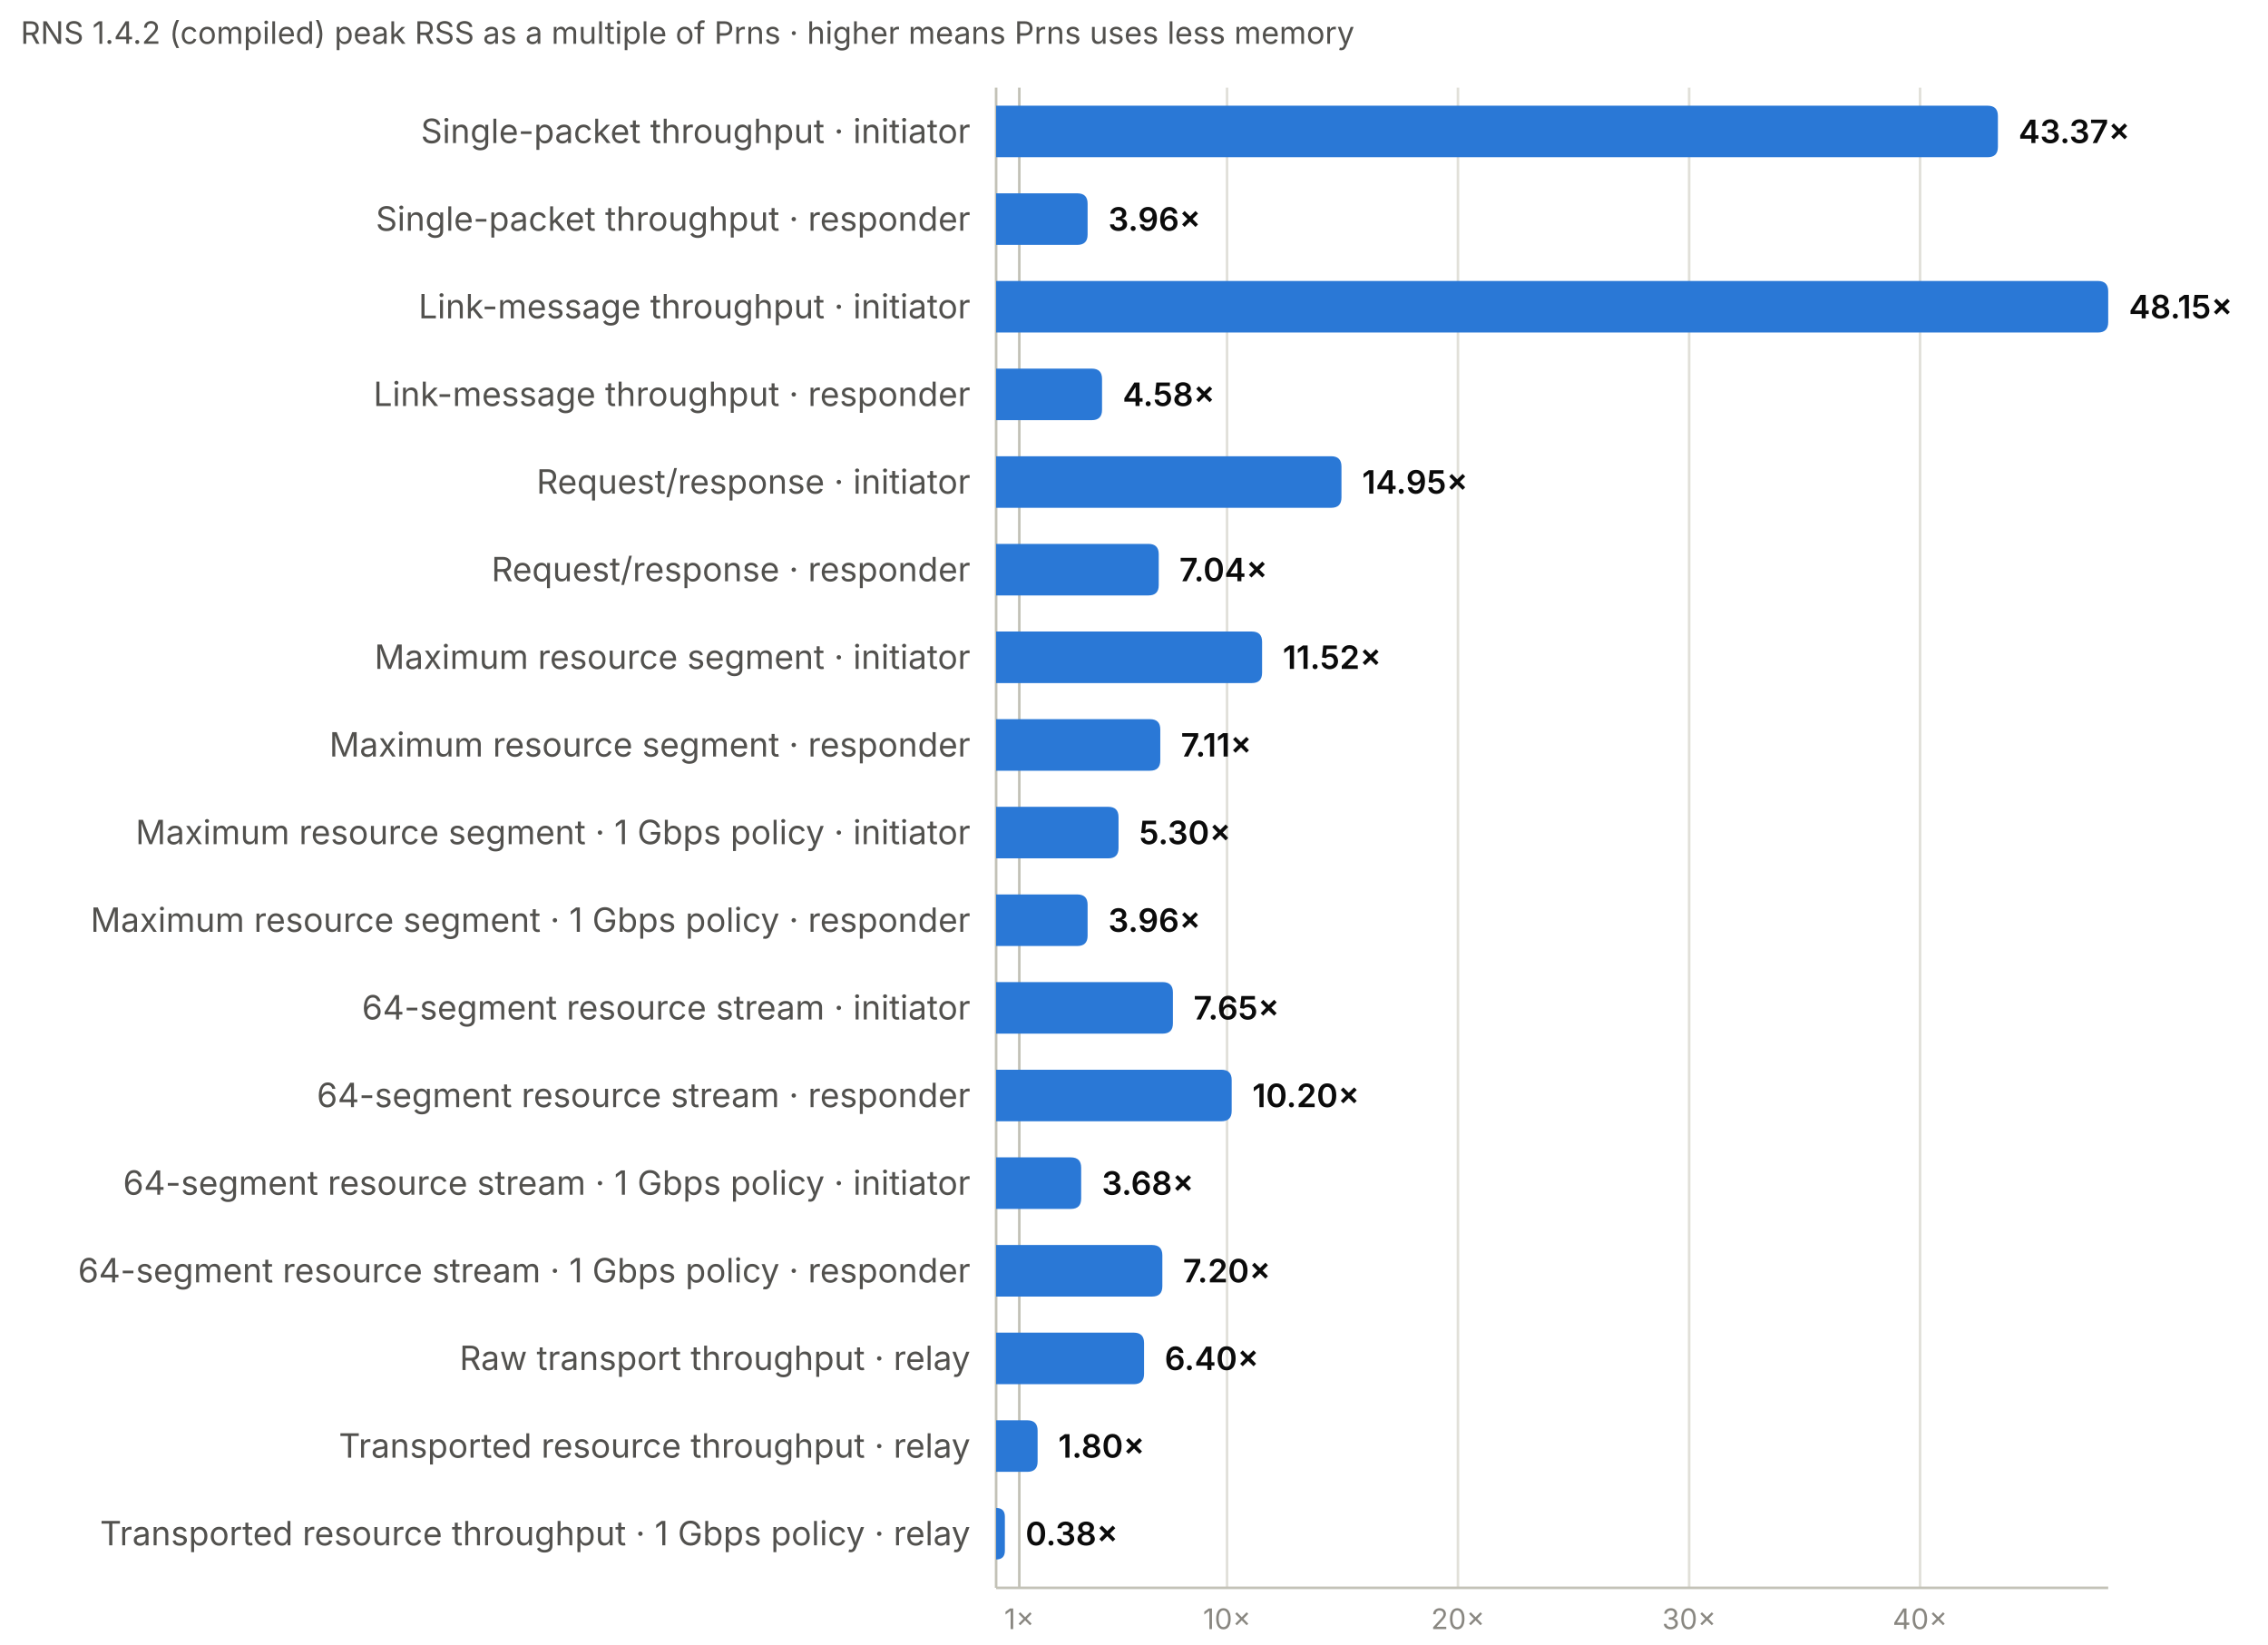
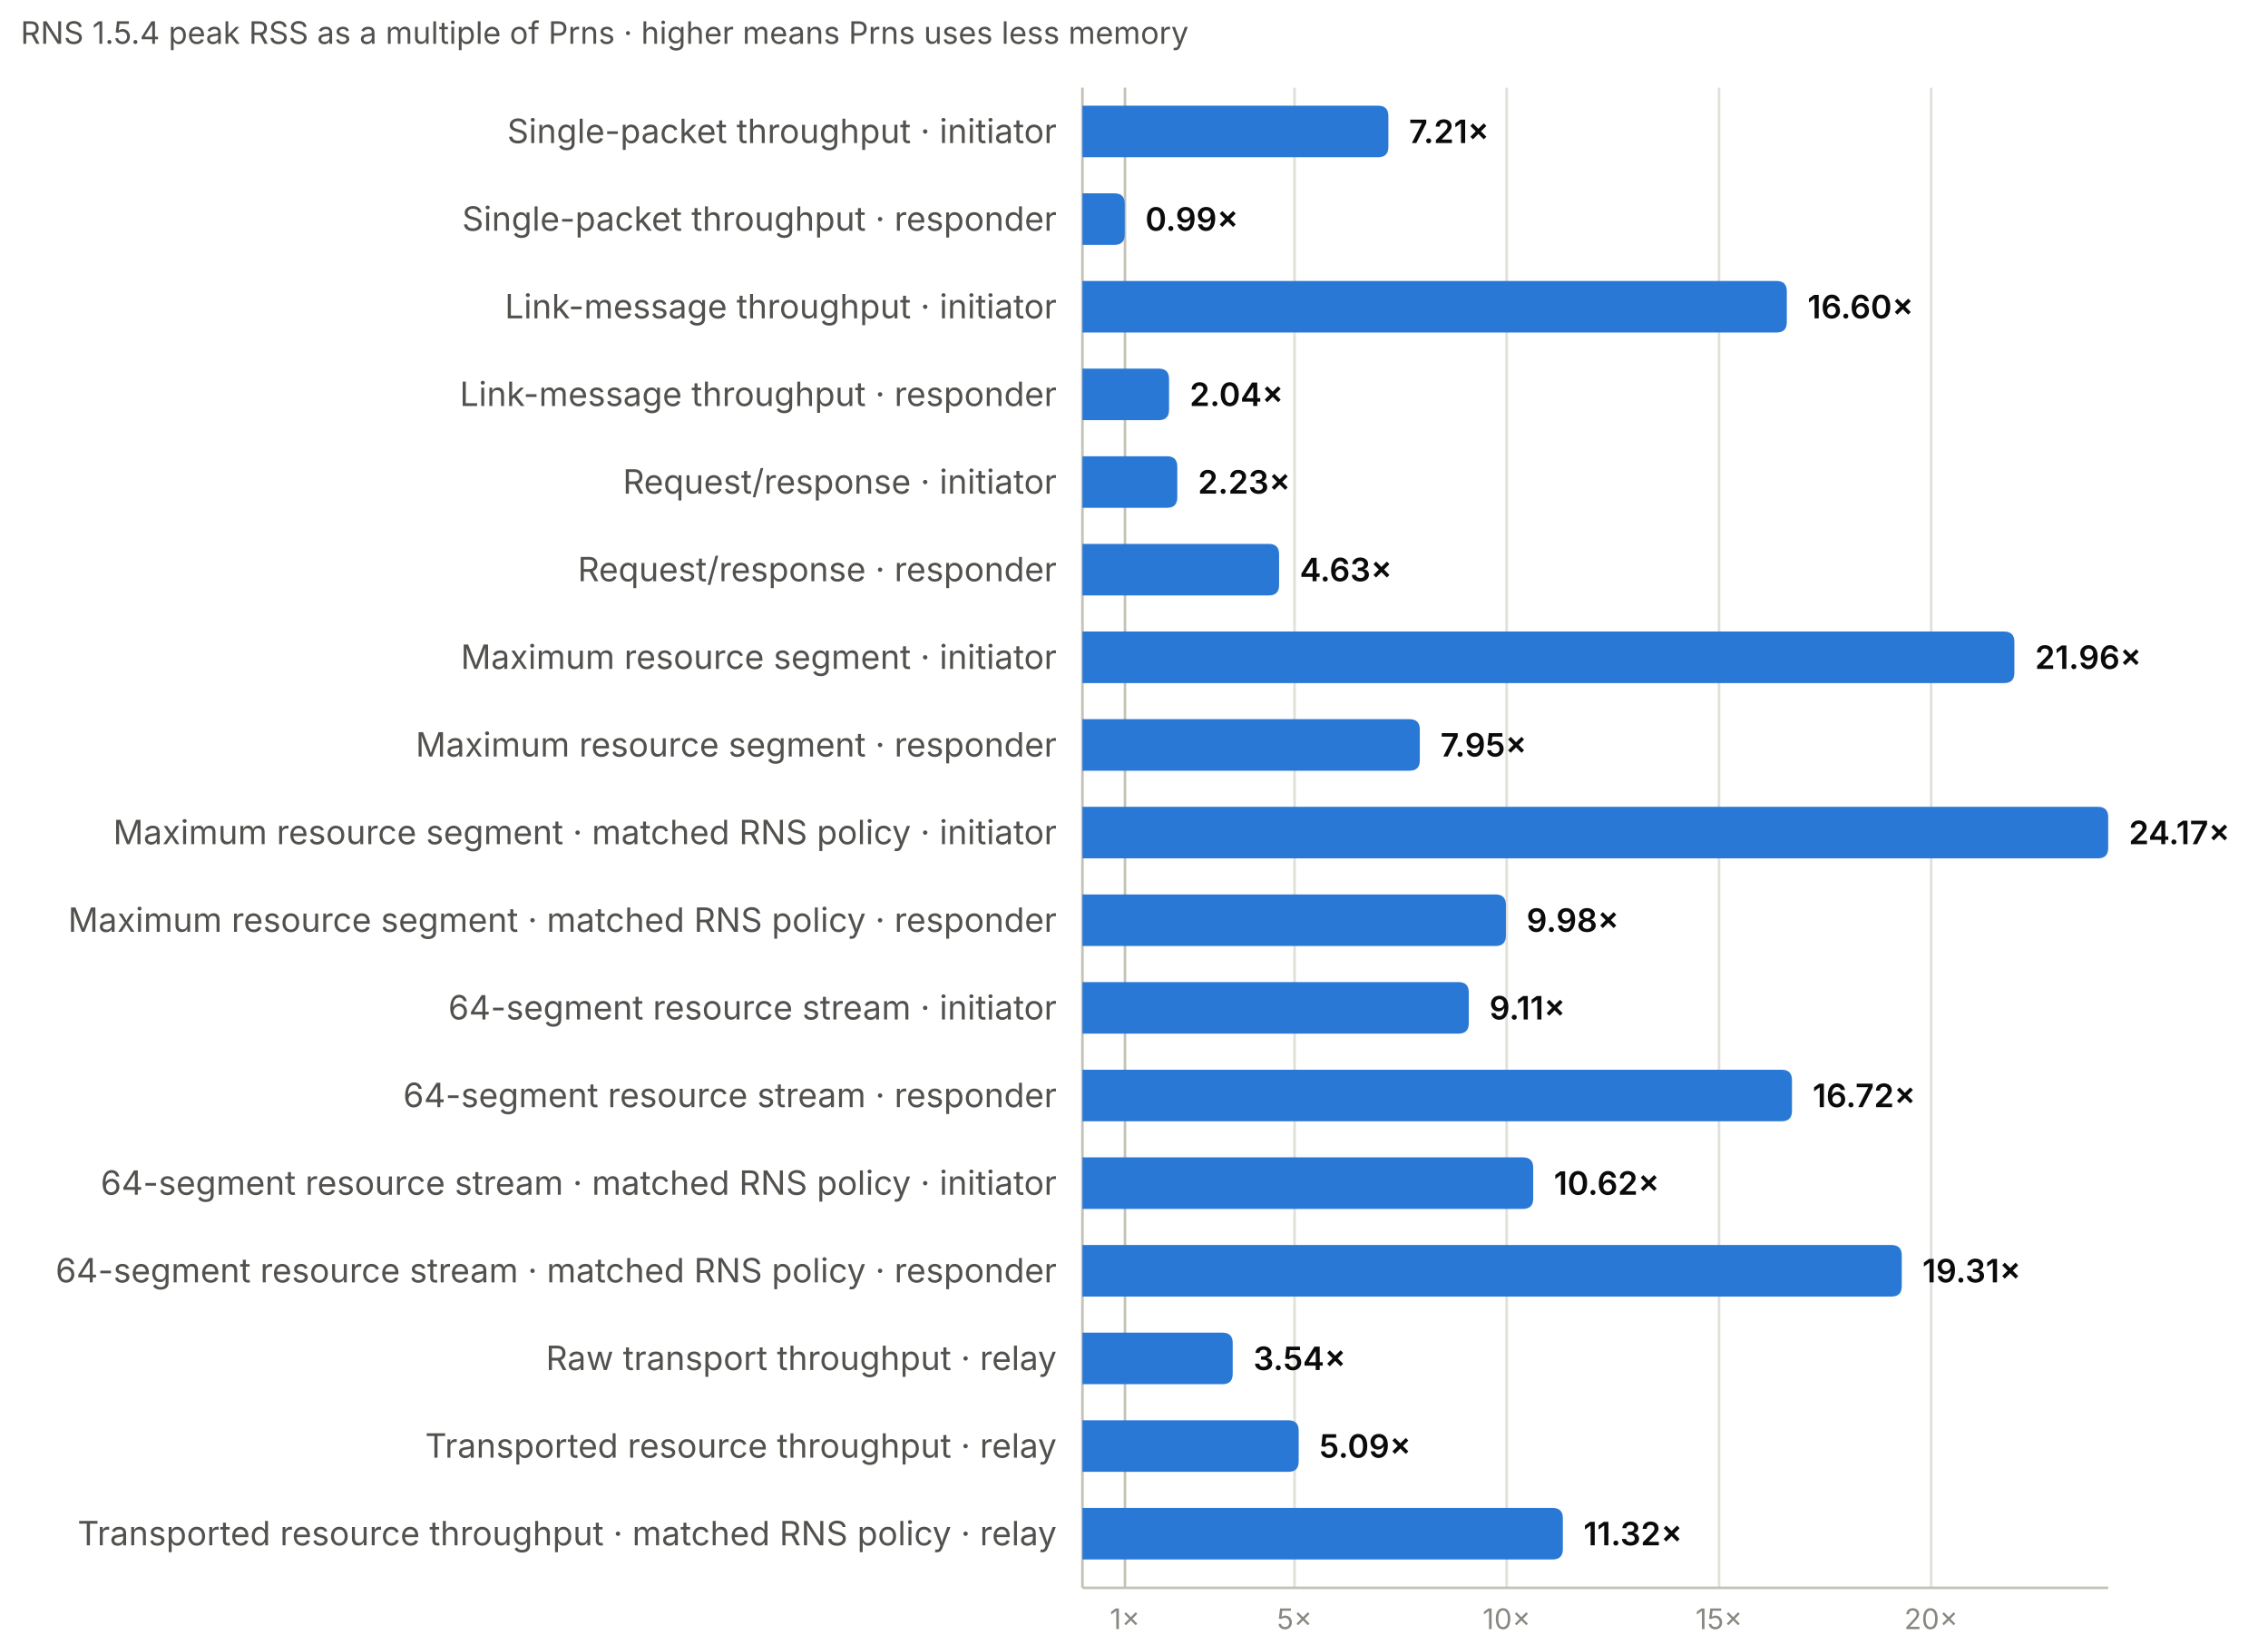
<svg xmlns="http://www.w3.org/2000/svg" width="880" height="638" viewBox="0 0 880 638" role="img" font-family="system-ui, -apple-system, 'Segoe UI', sans-serif">
-   <text x="8" y="17" font-size="12" fill="#52514e">RNS 1.4.2 (compiled) peak RSS as a multiple of Prns · higher means Prns uses less memory</text>
-   <line x1="395.5" y1="34.0" x2="395.5" y2="616.0" stroke="#c3c2b7" stroke-width="1" />
-   <text x="395.5" y="632.0" font-size="11" fill="#898781" text-anchor="middle" font-variant-numeric="tabular-nums">1×</text>
-   <line x1="476.1" y1="34.0" x2="476.1" y2="616.0" stroke="#e1e0d9" stroke-width="1" />
-   <text x="476.1" y="632.0" font-size="11" fill="#898781" text-anchor="middle" font-variant-numeric="tabular-nums">10×</text>
-   <line x1="565.7" y1="34.0" x2="565.7" y2="616.0" stroke="#e1e0d9" stroke-width="1" />
-   <text x="565.7" y="632.0" font-size="11" fill="#898781" text-anchor="middle" font-variant-numeric="tabular-nums">20×</text>
-   <line x1="655.4" y1="34.0" x2="655.4" y2="616.0" stroke="#e1e0d9" stroke-width="1" />
-   <text x="655.4" y="632.0" font-size="11" fill="#898781" text-anchor="middle" font-variant-numeric="tabular-nums">30×</text>
-   <line x1="745.0" y1="34.0" x2="745.0" y2="616.0" stroke="#e1e0d9" stroke-width="1" />
-   <text x="745.0" y="632.0" font-size="11" fill="#898781" text-anchor="middle" font-variant-numeric="tabular-nums">40×</text>
-   <line x1="386.5" y1="34.0" x2="386.5" y2="616.0" stroke="#c3c2b7" stroke-width="1" />
-   <text x="376.5" y="55.5" font-size="13" fill="#52514e" text-anchor="end">Single-packet throughput · initiator</text>
-   <path d="M386.5,41.0 L771.2,41.0 Q775.2,41.0 775.2,45.0 L775.2,57.0 Q775.2,61.0 771.2,61.0 L386.5,61.0 Z" fill="#2a78d6" />
-   <text x="783.2" y="55.5" font-size="12.5" font-weight="600" fill="#0b0b0b">43.37×</text>
-   <text x="376.5" y="89.5" font-size="13" fill="#52514e" text-anchor="end">Single-packet throughput · responder</text>
-   <path d="M386.5,75.0 L418.0,75.0 Q422.0,75.0 422.0,79.0 L422.0,91.0 Q422.0,95.0 418.0,95.0 L386.5,95.0 Z" fill="#2a78d6" />
-   <text x="430.0" y="89.5" font-size="12.5" font-weight="600" fill="#0b0b0b">3.96×</text>
-   <text x="376.5" y="123.5" font-size="13" fill="#52514e" text-anchor="end">Link-message throughput · initiator</text>
-   <path d="M386.5,109.0 L814.0,109.0 Q818.0,109.0 818.0,113.0 L818.0,125.0 Q818.0,129.0 814.0,129.0 L386.5,129.0 Z" fill="#2a78d6" />
-   <text x="826.0" y="123.5" font-size="12.5" font-weight="600" fill="#0b0b0b">48.15×</text>
-   <text x="376.5" y="157.5" font-size="13" fill="#52514e" text-anchor="end">Link-message throughput · responder</text>
-   <path d="M386.5,143.0 L423.6,143.0 Q427.6,143.0 427.6,147.0 L427.6,159.0 Q427.6,163.0 423.6,163.0 L386.5,163.0 Z" fill="#2a78d6" />
-   <text x="435.6" y="157.5" font-size="12.5" font-weight="600" fill="#0b0b0b">4.58×</text>
-   <text x="376.5" y="191.5" font-size="13" fill="#52514e" text-anchor="end">Request/response · initiator</text>
-   <path d="M386.5,177.0 L516.5,177.0 Q520.5,177.0 520.5,181.0 L520.5,193.0 Q520.5,197.0 516.5,197.0 L386.5,197.0 Z" fill="#2a78d6" />
-   <text x="528.5" y="191.5" font-size="12.5" font-weight="600" fill="#0b0b0b">14.95×</text>
-   <text x="376.5" y="225.5" font-size="13" fill="#52514e" text-anchor="end">Request/response · responder</text>
-   <path d="M386.5,211.0 L445.6,211.0 Q449.6,211.0 449.6,215.0 L449.6,227.0 Q449.6,231.0 445.6,231.0 L386.5,231.0 Z" fill="#2a78d6" />
-   <text x="457.6" y="225.5" font-size="12.5" font-weight="600" fill="#0b0b0b">7.04×</text>
-   <text x="376.5" y="259.5" font-size="13" fill="#52514e" text-anchor="end">Maximum resource segment · initiator</text>
-   <path d="M386.5,245.0 L485.7,245.0 Q489.7,245.0 489.7,249.0 L489.7,261.0 Q489.7,265.0 485.7,265.0 L386.5,265.0 Z" fill="#2a78d6" />
-   <text x="497.7" y="259.5" font-size="12.5" font-weight="600" fill="#0b0b0b">11.52×</text>
-   <text x="376.5" y="293.5" font-size="13" fill="#52514e" text-anchor="end">Maximum resource segment · responder</text>
-   <path d="M386.5,279.0 L446.2,279.0 Q450.2,279.0 450.2,283.0 L450.2,295.0 Q450.2,299.0 446.2,299.0 L386.5,299.0 Z" fill="#2a78d6" />
-   <text x="458.2" y="293.5" font-size="12.5" font-weight="600" fill="#0b0b0b">7.11×</text>
-   <text x="376.5" y="327.5" font-size="13" fill="#52514e" text-anchor="end">Maximum resource segment · 1 Gbps policy · initiator</text>
-   <path d="M386.5,313.0 L430.0,313.0 Q434.0,313.0 434.0,317.0 L434.0,329.0 Q434.0,333.0 430.0,333.0 L386.5,333.0 Z" fill="#2a78d6" />
-   <text x="442.0" y="327.5" font-size="12.5" font-weight="600" fill="#0b0b0b">5.30×</text>
-   <text x="376.5" y="361.5" font-size="13" fill="#52514e" text-anchor="end">Maximum resource segment · 1 Gbps policy · responder</text>
-   <path d="M386.5,347.0 L418.0,347.0 Q422.0,347.0 422.0,351.0 L422.0,363.0 Q422.0,367.0 418.0,367.0 L386.5,367.0 Z" fill="#2a78d6" />
-   <text x="430.0" y="361.5" font-size="12.5" font-weight="600" fill="#0b0b0b">3.96×</text>
-   <text x="376.5" y="395.5" font-size="13" fill="#52514e" text-anchor="end">64-segment resource stream · initiator</text>
-   <path d="M386.5,381.0 L451.1,381.0 Q455.1,381.0 455.1,385.0 L455.1,397.0 Q455.1,401.0 451.1,401.0 L386.5,401.0 Z" fill="#2a78d6" />
-   <text x="463.1" y="395.5" font-size="12.5" font-weight="600" fill="#0b0b0b">7.65×</text>
-   <text x="376.5" y="429.5" font-size="13" fill="#52514e" text-anchor="end">64-segment resource stream · responder</text>
-   <path d="M386.5,415.0 L473.9,415.0 Q477.9,415.0 477.9,419.0 L477.9,431.0 Q477.9,435.0 473.9,435.0 L386.5,435.0 Z" fill="#2a78d6" />
-   <text x="485.9" y="429.5" font-size="12.5" font-weight="600" fill="#0b0b0b">10.20×</text>
-   <text x="376.5" y="463.5" font-size="13" fill="#52514e" text-anchor="end">64-segment resource stream · 1 Gbps policy · initiator</text>
-   <path d="M386.5,449.0 L415.5,449.0 Q419.5,449.0 419.5,453.0 L419.5,465.0 Q419.5,469.0 415.5,469.0 L386.5,469.0 Z" fill="#2a78d6" />
-   <text x="427.5" y="463.5" font-size="12.5" font-weight="600" fill="#0b0b0b">3.68×</text>
-   <text x="376.5" y="497.5" font-size="13" fill="#52514e" text-anchor="end">64-segment resource stream · 1 Gbps policy · responder</text>
-   <path d="M386.5,483.0 L447.0,483.0 Q451.0,483.0 451.0,487.0 L451.0,499.0 Q451.0,503.0 447.0,503.0 L386.5,503.0 Z" fill="#2a78d6" />
-   <text x="459.0" y="497.5" font-size="12.5" font-weight="600" fill="#0b0b0b">7.20×</text>
-   <text x="376.5" y="531.5" font-size="13" fill="#52514e" text-anchor="end">Raw transport throughput · relay</text>
-   <path d="M386.5,517.0 L439.9,517.0 Q443.9,517.0 443.9,521.0 L443.9,533.0 Q443.9,537.0 439.9,537.0 L386.5,537.0 Z" fill="#2a78d6" />
-   <text x="451.9" y="531.5" font-size="12.5" font-weight="600" fill="#0b0b0b">6.40×</text>
-   <text x="376.5" y="565.5" font-size="13" fill="#52514e" text-anchor="end">Transported resource throughput · relay</text>
-   <path d="M386.5,551.0 L398.6,551.0 Q402.6,551.0 402.6,555.0 L402.6,567.0 Q402.6,571.0 398.6,571.0 L386.5,571.0 Z" fill="#2a78d6" />
-   <text x="410.6" y="565.5" font-size="12.5" font-weight="600" fill="#0b0b0b">1.80×</text>
-   <text x="376.5" y="599.5" font-size="13" fill="#52514e" text-anchor="end">Transported resource throughput · 1 Gbps policy · relay</text>
-   <path d="M386.5,585.0 L386.5,585.0 Q389.9,585.0 389.9,588.4 L389.9,601.6 Q389.9,605.0 386.5,605.0 L386.5,605.0 Z" fill="#2a78d6" />
-   <text x="397.9" y="599.5" font-size="12.5" font-weight="600" fill="#0b0b0b">0.38×</text>
-   <line x1="386.5" y1="616.0" x2="818.0" y2="616.0" stroke="#c3c2b7" stroke-width="1" />
+   <text x="8" y="17" font-size="12" fill="#52514e">RNS 1.5.4 peak RSS as a multiple of Prns · higher means Prns uses less memory</text>
+   <line x1="436.5" y1="34.0" x2="436.5" y2="616.0" stroke="#c3c2b7" stroke-width="1" />
+   <text x="436.5" y="632.0" font-size="11" fill="#898781" text-anchor="middle" font-variant-numeric="tabular-nums">1×</text>
+   <line x1="502.3" y1="34.0" x2="502.3" y2="616.0" stroke="#e1e0d9" stroke-width="1" />
+   <text x="502.3" y="632.0" font-size="11" fill="#898781" text-anchor="middle" font-variant-numeric="tabular-nums">5×</text>
+   <line x1="584.6" y1="34.0" x2="584.6" y2="616.0" stroke="#e1e0d9" stroke-width="1" />
+   <text x="584.6" y="632.0" font-size="11" fill="#898781" text-anchor="middle" font-variant-numeric="tabular-nums">10×</text>
+   <line x1="667.0" y1="34.0" x2="667.0" y2="616.0" stroke="#e1e0d9" stroke-width="1" />
+   <text x="667.0" y="632.0" font-size="11" fill="#898781" text-anchor="middle" font-variant-numeric="tabular-nums">15×</text>
+   <line x1="749.3" y1="34.0" x2="749.3" y2="616.0" stroke="#e1e0d9" stroke-width="1" />
+   <text x="749.3" y="632.0" font-size="11" fill="#898781" text-anchor="middle" font-variant-numeric="tabular-nums">20×</text>
+   <line x1="420.0" y1="34.0" x2="420.0" y2="616.0" stroke="#c3c2b7" stroke-width="1" />
+   <text x="410.0" y="55.5" font-size="13" fill="#52514e" text-anchor="end">Single-packet throughput · initiator</text>
+   <path d="M420.0,41.0 L534.7,41.0 Q538.7,41.0 538.7,45.0 L538.7,57.0 Q538.7,61.0 534.7,61.0 L420.0,61.0 Z" fill="#2a78d6" />
+   <text x="546.7" y="55.5" font-size="12.5" font-weight="600" fill="#0b0b0b">7.21×</text>
+   <text x="410.0" y="89.5" font-size="13" fill="#52514e" text-anchor="end">Single-packet throughput · responder</text>
+   <path d="M420.0,75.0 L432.4,75.0 Q436.4,75.0 436.4,79.0 L436.4,91.0 Q436.4,95.0 432.4,95.0 L420.0,95.0 Z" fill="#2a78d6" />
+   <text x="444.4" y="89.5" font-size="12.5" font-weight="600" fill="#0b0b0b">0.99×</text>
+   <text x="410.0" y="123.5" font-size="13" fill="#52514e" text-anchor="end">Link-message throughput · initiator</text>
+   <path d="M420.0,109.0 L689.3,109.0 Q693.3,109.0 693.3,113.0 L693.3,125.0 Q693.3,129.0 689.3,129.0 L420.0,129.0 Z" fill="#2a78d6" />
+   <text x="701.3" y="123.5" font-size="12.5" font-weight="600" fill="#0b0b0b">16.60×</text>
+   <text x="410.0" y="157.5" font-size="13" fill="#52514e" text-anchor="end">Link-message throughput · responder</text>
+   <path d="M420.0,143.0 L449.6,143.0 Q453.6,143.0 453.6,147.0 L453.6,159.0 Q453.6,163.0 449.6,163.0 L420.0,163.0 Z" fill="#2a78d6" />
+   <text x="461.6" y="157.5" font-size="12.5" font-weight="600" fill="#0b0b0b">2.04×</text>
+   <text x="410.0" y="191.5" font-size="13" fill="#52514e" text-anchor="end">Request/response · initiator</text>
+   <path d="M420.0,177.0 L452.8,177.0 Q456.8,177.0 456.8,181.0 L456.8,193.0 Q456.8,197.0 452.8,197.0 L420.0,197.0 Z" fill="#2a78d6" />
+   <text x="464.8" y="191.5" font-size="12.5" font-weight="600" fill="#0b0b0b">2.23×</text>
+   <text x="410.0" y="225.5" font-size="13" fill="#52514e" text-anchor="end">Request/response · responder</text>
+   <path d="M420.0,211.0 L492.3,211.0 Q496.3,211.0 496.3,215.0 L496.3,227.0 Q496.3,231.0 492.3,231.0 L420.0,231.0 Z" fill="#2a78d6" />
+   <text x="504.3" y="225.5" font-size="12.5" font-weight="600" fill="#0b0b0b">4.63×</text>
+   <text x="410.0" y="259.5" font-size="13" fill="#52514e" text-anchor="end">Maximum resource segment · initiator</text>
+   <path d="M420.0,245.0 L777.6,245.0 Q781.6,245.0 781.6,249.0 L781.6,261.0 Q781.6,265.0 777.6,265.0 L420.0,265.0 Z" fill="#2a78d6" />
+   <text x="789.6" y="259.5" font-size="12.5" font-weight="600" fill="#0b0b0b">21.96×</text>
+   <text x="410.0" y="293.5" font-size="13" fill="#52514e" text-anchor="end">Maximum resource segment · responder</text>
+   <path d="M420.0,279.0 L546.9,279.0 Q550.9,279.0 550.9,283.0 L550.9,295.0 Q550.9,299.0 546.9,299.0 L420.0,299.0 Z" fill="#2a78d6" />
+   <text x="558.9" y="293.5" font-size="12.5" font-weight="600" fill="#0b0b0b">7.95×</text>
+   <text x="410.0" y="327.5" font-size="13" fill="#52514e" text-anchor="end">Maximum resource segment · matched RNS policy · initiator</text>
+   <path d="M420.0,313.0 L814.0,313.0 Q818.0,313.0 818.0,317.0 L818.0,329.0 Q818.0,333.0 814.0,333.0 L420.0,333.0 Z" fill="#2a78d6" />
+   <text x="826.0" y="327.5" font-size="12.5" font-weight="600" fill="#0b0b0b">24.17×</text>
+   <text x="410.0" y="361.5" font-size="13" fill="#52514e" text-anchor="end">Maximum resource segment · matched RNS policy · responder</text>
+   <path d="M420.0,347.0 L580.3,347.0 Q584.3,347.0 584.3,351.0 L584.3,363.0 Q584.3,367.0 580.3,367.0 L420.0,367.0 Z" fill="#2a78d6" />
+   <text x="592.3" y="361.5" font-size="12.5" font-weight="600" fill="#0b0b0b">9.98×</text>
+   <text x="410.0" y="395.5" font-size="13" fill="#52514e" text-anchor="end">64-segment resource stream · initiator</text>
+   <path d="M420.0,381.0 L565.9,381.0 Q569.9,381.0 569.9,385.0 L569.9,397.0 Q569.9,401.0 565.9,401.0 L420.0,401.0 Z" fill="#2a78d6" />
+   <text x="577.9" y="395.5" font-size="12.5" font-weight="600" fill="#0b0b0b">9.11×</text>
+   <text x="410.0" y="429.5" font-size="13" fill="#52514e" text-anchor="end">64-segment resource stream · responder</text>
+   <path d="M420.0,415.0 L691.3,415.0 Q695.3,415.0 695.3,419.0 L695.3,431.0 Q695.3,435.0 691.3,435.0 L420.0,435.0 Z" fill="#2a78d6" />
+   <text x="703.3" y="429.5" font-size="12.5" font-weight="600" fill="#0b0b0b">16.72×</text>
+   <text x="410.0" y="463.5" font-size="13" fill="#52514e" text-anchor="end">64-segment resource stream · matched RNS policy · initiator</text>
+   <path d="M420.0,449.0 L590.9,449.0 Q594.9,449.0 594.9,453.0 L594.9,465.0 Q594.9,469.0 590.9,469.0 L420.0,469.0 Z" fill="#2a78d6" />
+   <text x="602.9" y="463.5" font-size="12.5" font-weight="600" fill="#0b0b0b">10.62×</text>
+   <text x="410.0" y="497.5" font-size="13" fill="#52514e" text-anchor="end">64-segment resource stream · matched RNS policy · responder</text>
+   <path d="M420.0,483.0 L733.9,483.0 Q737.9,483.0 737.9,487.0 L737.9,499.0 Q737.9,503.0 733.9,503.0 L420.0,503.0 Z" fill="#2a78d6" />
+   <text x="745.9" y="497.5" font-size="12.5" font-weight="600" fill="#0b0b0b">19.31×</text>
+   <text x="410.0" y="531.5" font-size="13" fill="#52514e" text-anchor="end">Raw transport throughput · relay</text>
+   <path d="M420.0,517.0 L474.3,517.0 Q478.3,517.0 478.3,521.0 L478.3,533.0 Q478.3,537.0 474.3,537.0 L420.0,537.0 Z" fill="#2a78d6" />
+   <text x="486.3" y="531.5" font-size="12.5" font-weight="600" fill="#0b0b0b">3.54×</text>
+   <text x="410.0" y="565.5" font-size="13" fill="#52514e" text-anchor="end">Transported resource throughput · relay</text>
+   <path d="M420.0,551.0 L499.9,551.0 Q503.9,551.0 503.9,555.0 L503.9,567.0 Q503.9,571.0 499.9,571.0 L420.0,571.0 Z" fill="#2a78d6" />
+   <text x="511.9" y="565.5" font-size="12.5" font-weight="600" fill="#0b0b0b">5.09×</text>
+   <text x="410.0" y="599.5" font-size="13" fill="#52514e" text-anchor="end">Transported resource throughput · matched RNS policy · relay</text>
+   <path d="M420.0,585.0 L602.4,585.0 Q606.4,585.0 606.4,589.0 L606.4,601.0 Q606.4,605.0 602.4,605.0 L420.0,605.0 Z" fill="#2a78d6" />
+   <text x="614.4" y="599.5" font-size="12.5" font-weight="600" fill="#0b0b0b">11.32×</text>
+   <line x1="420.0" y1="616.0" x2="818.0" y2="616.0" stroke="#c3c2b7" stroke-width="1" />
</svg>
